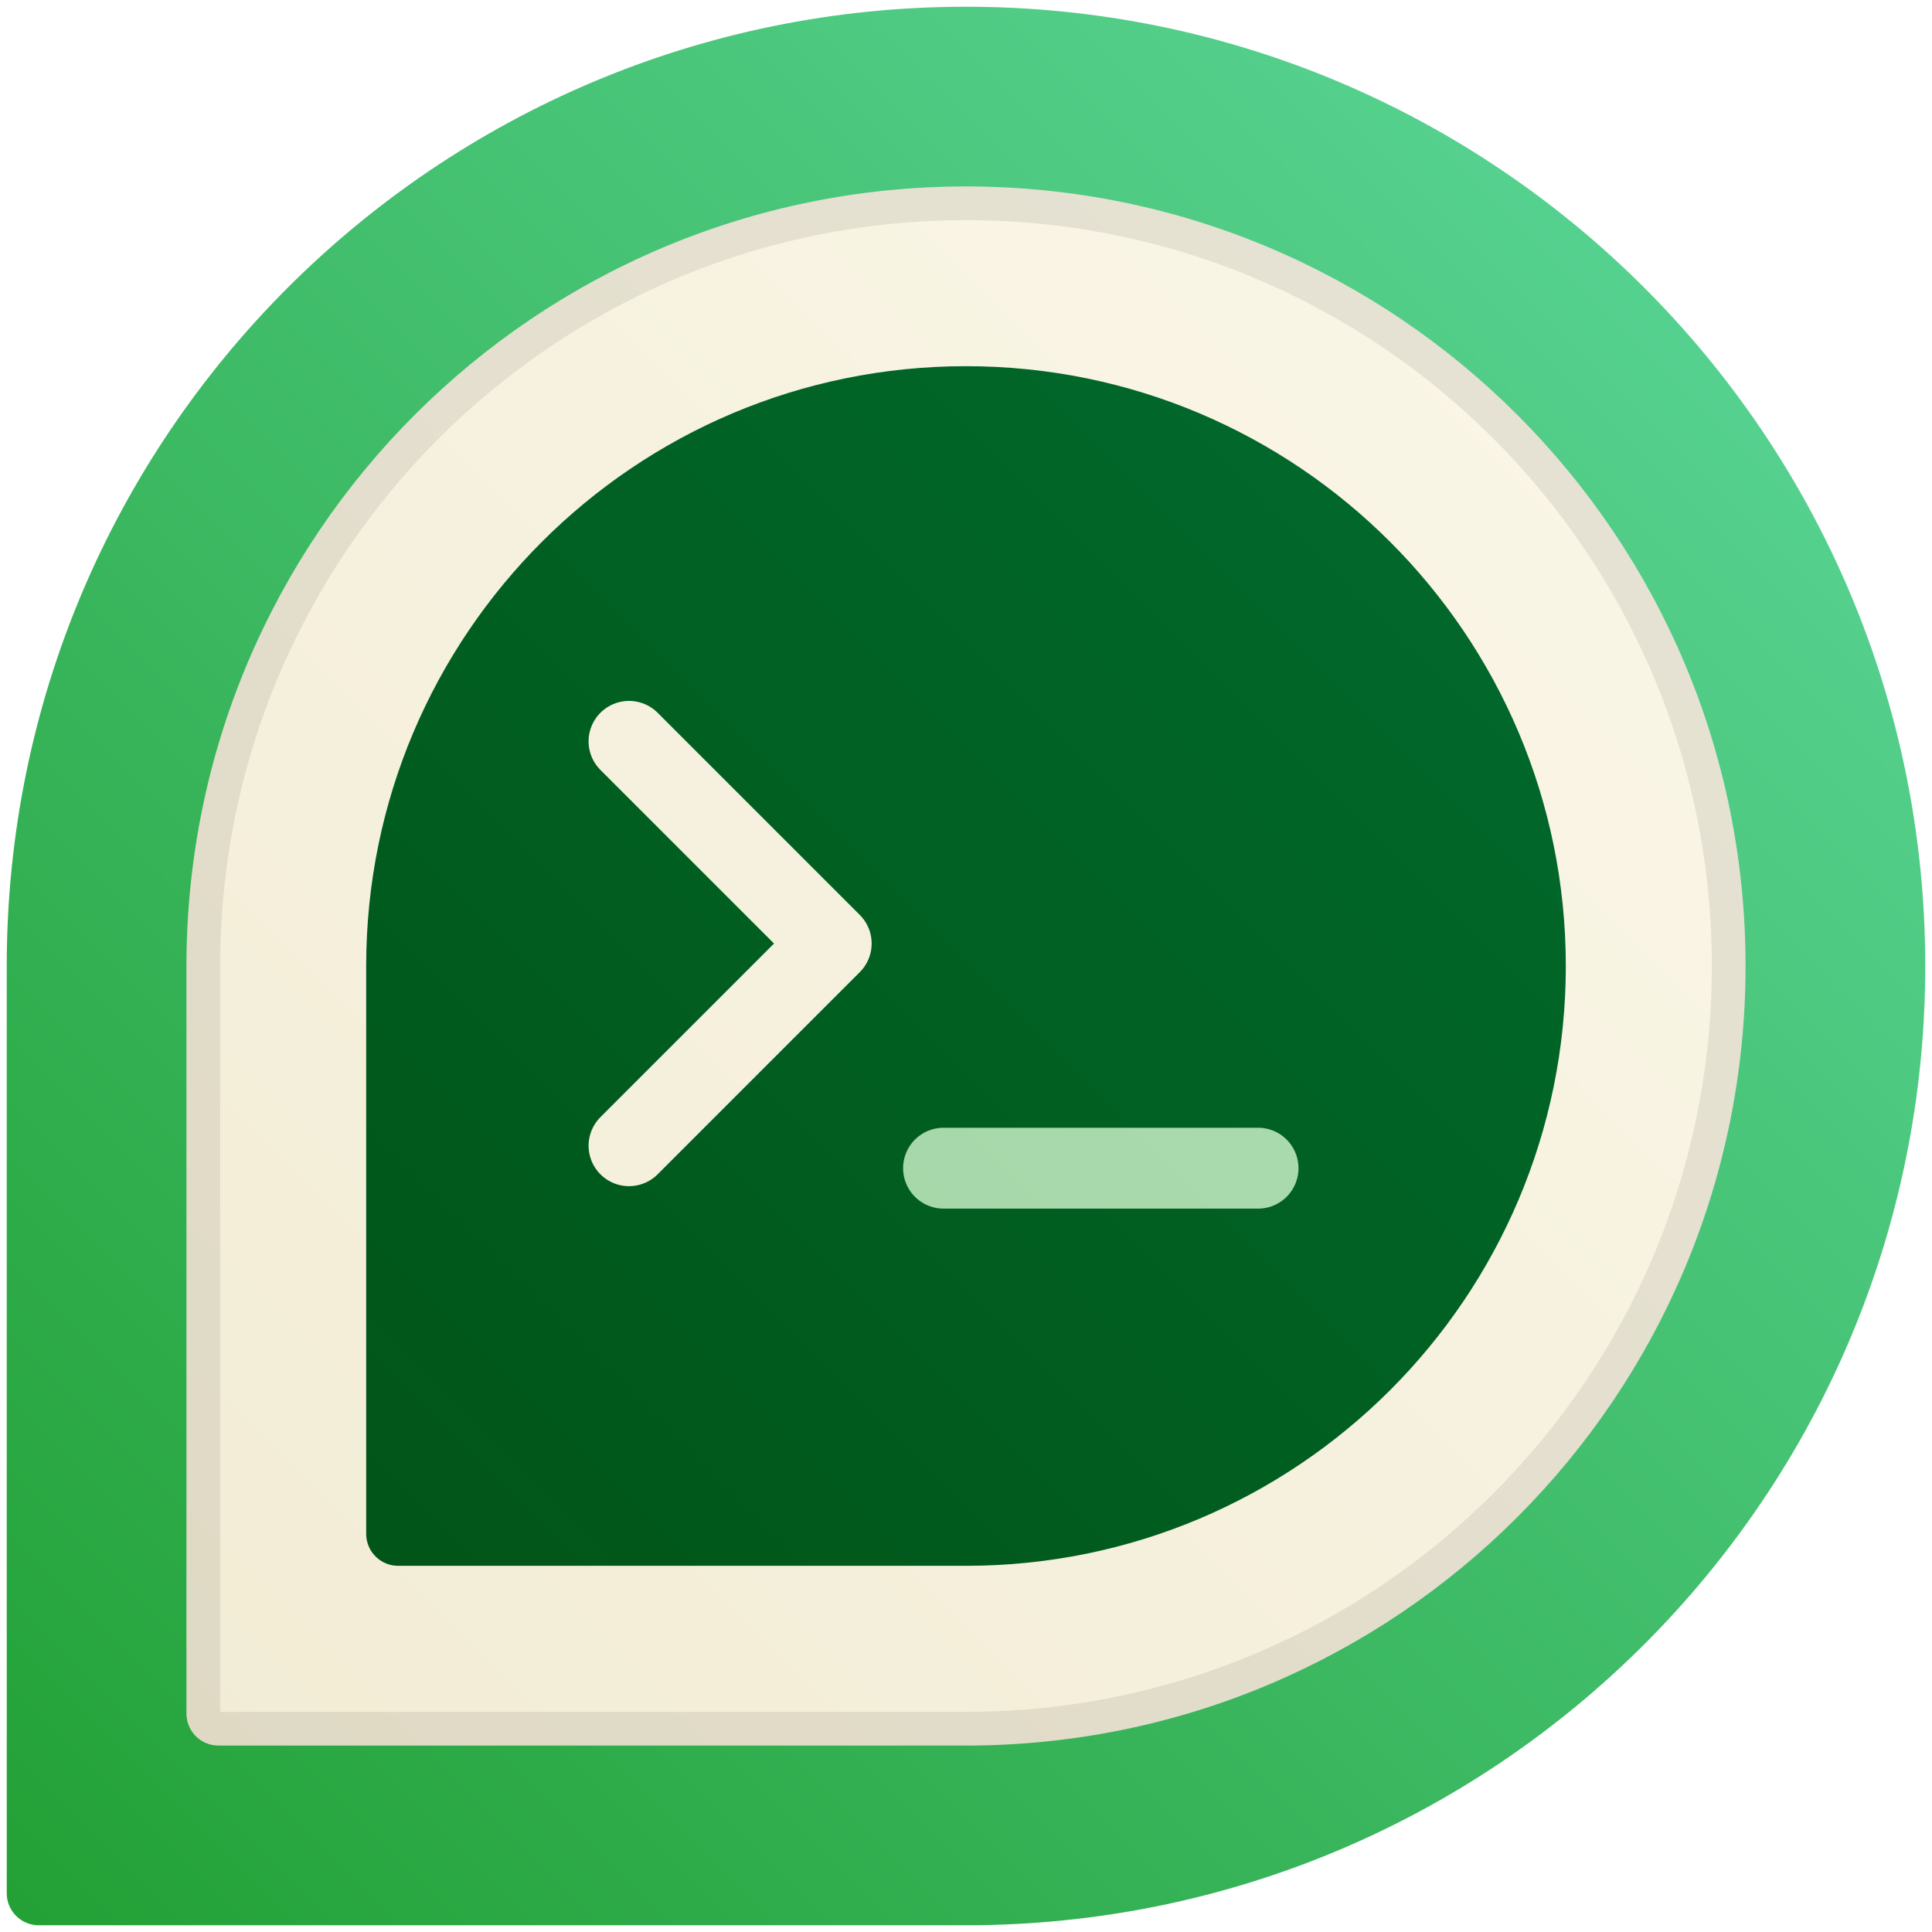
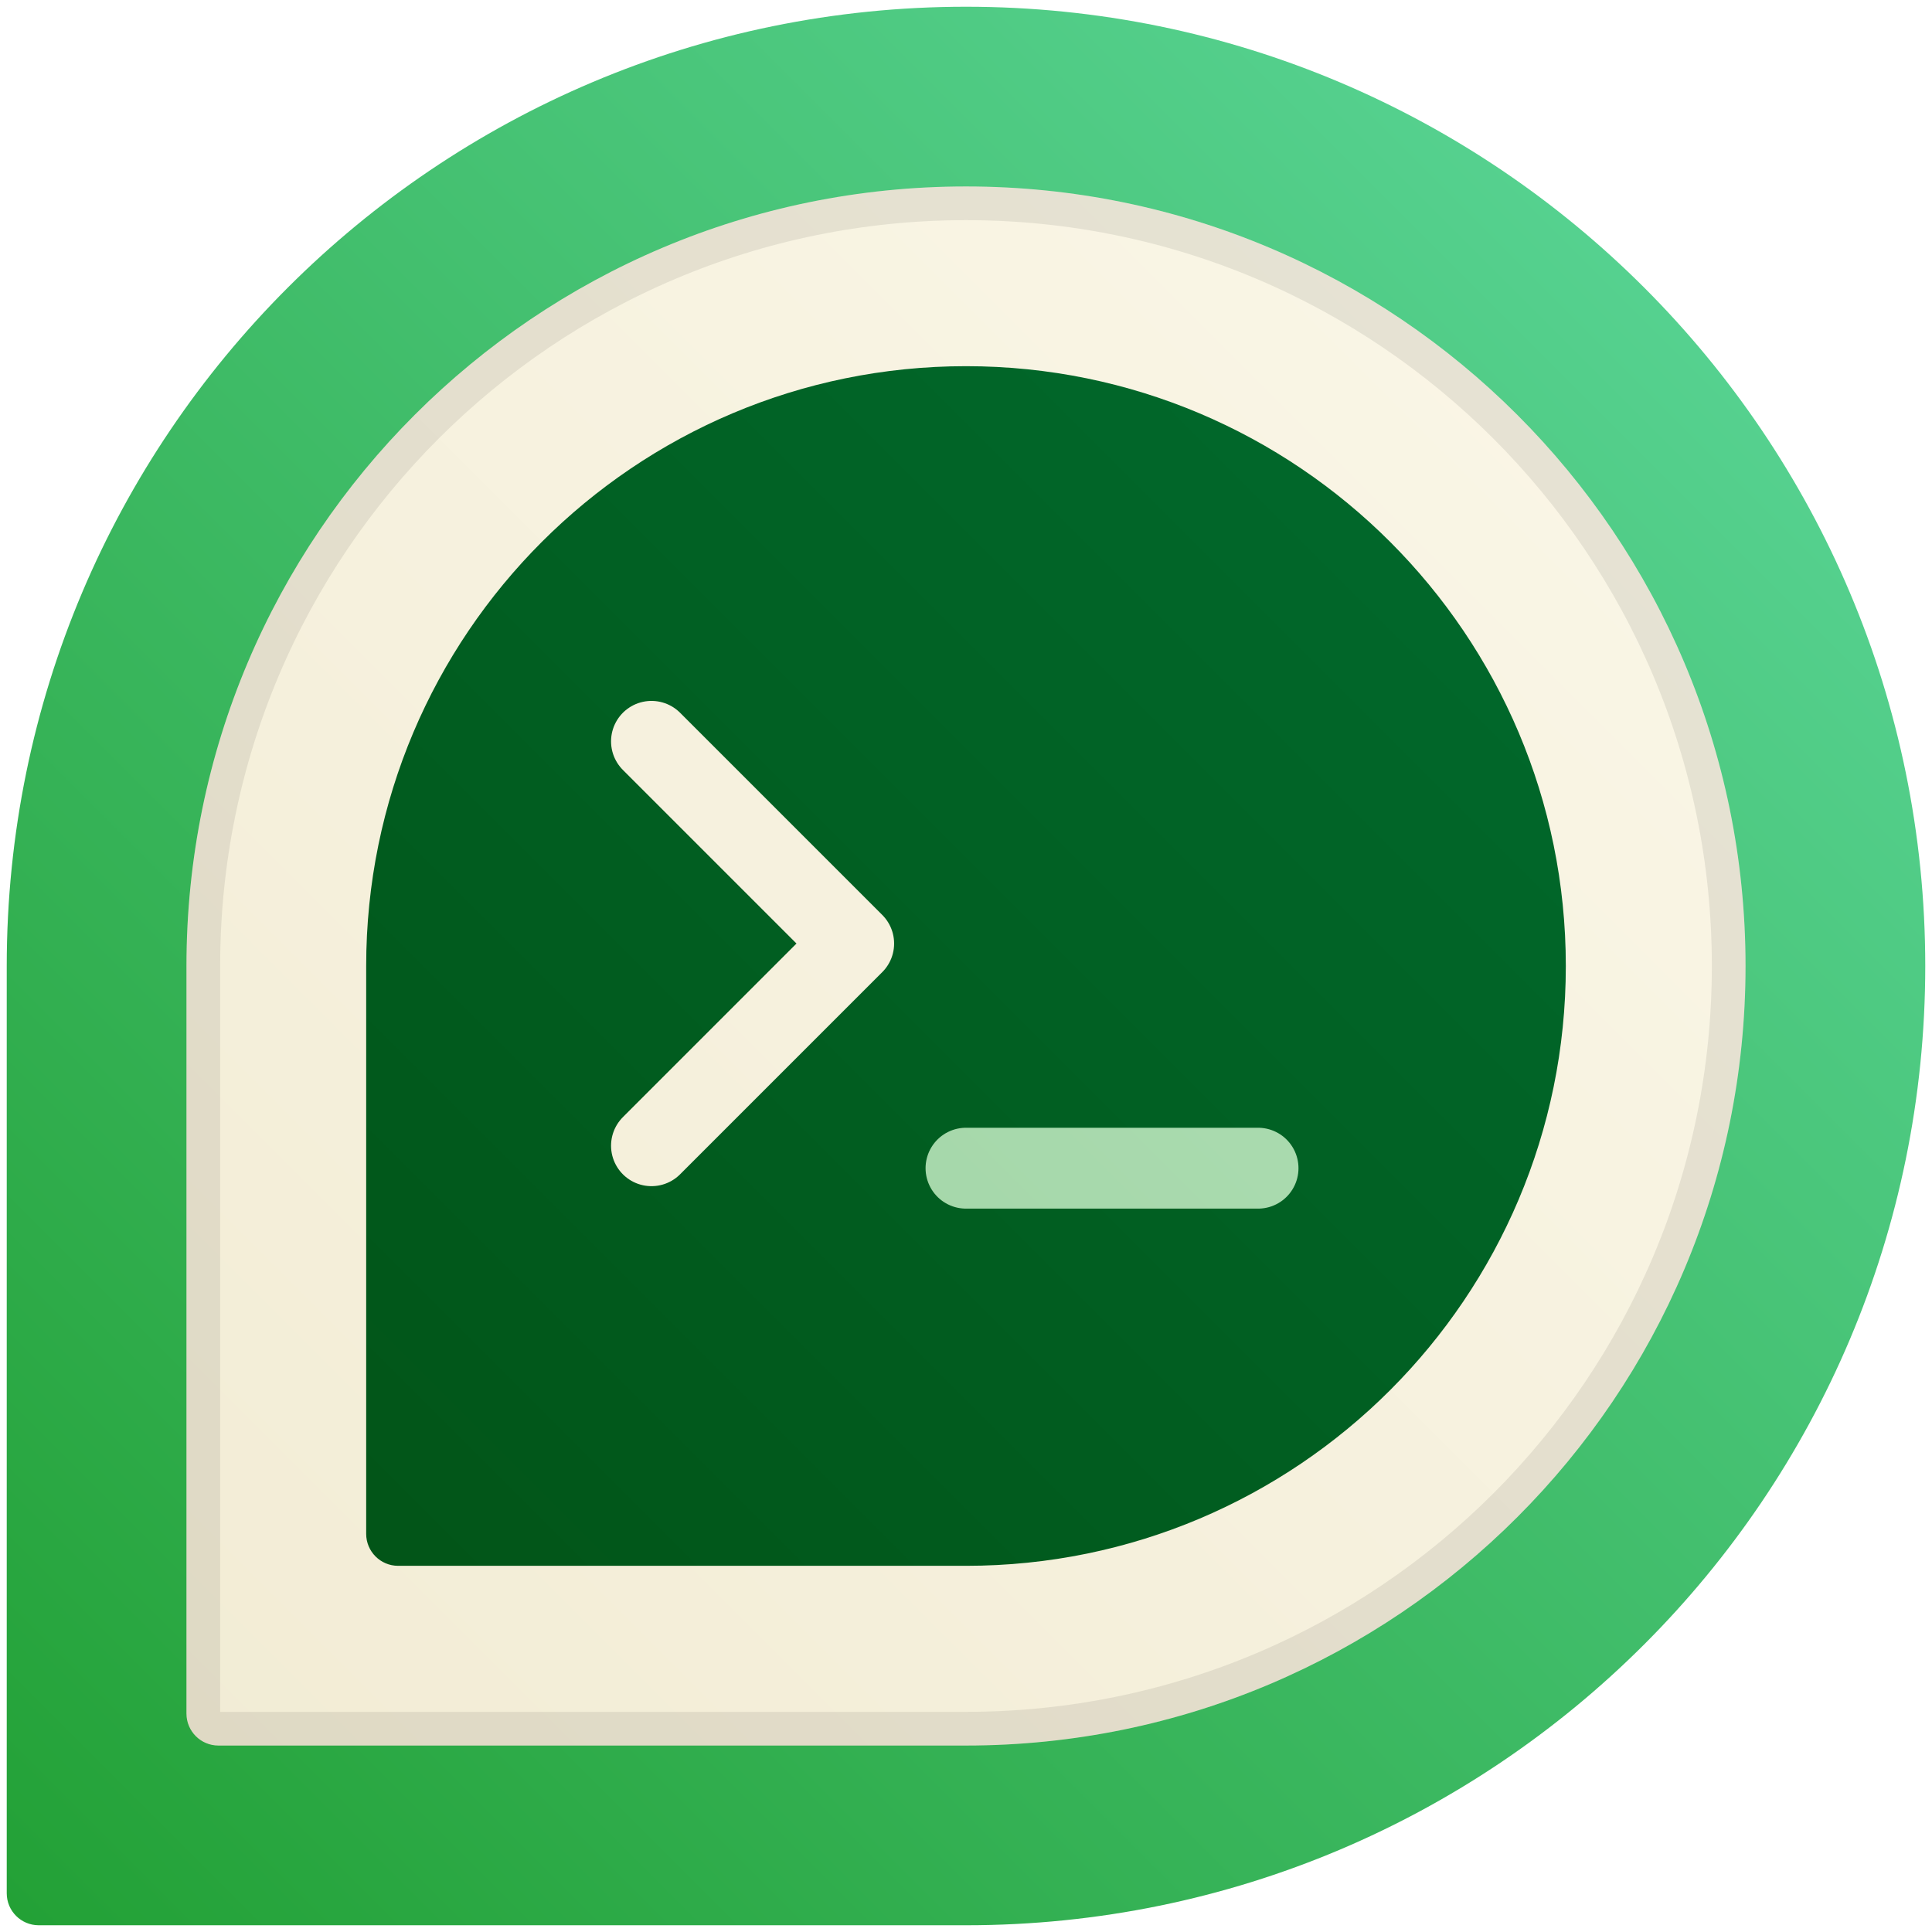
<svg xmlns="http://www.w3.org/2000/svg" width="86" height="86" viewBox="0 0 86 86">
  <defs>
    <linearGradient id="gF" gradientUnits="userSpaceOnUse" x1="0.717" y1="85.283" x2="85.283" y2="0.717">
      <stop offset="0" stop-color="#23A136" />
      <stop offset="1" stop-color="#5ED99E" />
    </linearGradient>
    <linearGradient id="gD" gradientUnits="userSpaceOnUse" x1="0.717" y1="85.283" x2="85.283" y2="0.717">
      <stop offset="0" stop-color="#036819" />
      <stop offset="1" stop-color="#0C8F46" />
    </linearGradient>
    <linearGradient id="gE" gradientUnits="userSpaceOnUse" x1="0.717" y1="85.283" x2="85.283" y2="0.717">
      <stop offset="0" stop-color="#024E11" />
      <stop offset="1" stop-color="#007134" />
-     </linearGradient>
-     <linearGradient id="gL" gradientUnits="userSpaceOnUse" x1="0.717" y1="85.283" x2="85.283" y2="0.717">
-       <stop offset="0" stop-color="#2B8A36" />
-       <stop offset="1" stop-color="#53AF6E" />
    </linearGradient>
    <linearGradient id="gT" gradientUnits="userSpaceOnUse" x1="0.717" y1="85.283" x2="85.283" y2="0.717">
      <stop offset="0" stop-color="#99CE9A" />
      <stop offset="1" stop-color="#B7E5C0" />
    </linearGradient>
    <linearGradient id="gC" gradientUnits="userSpaceOnUse" x1="0.717" y1="85.283" x2="85.283" y2="0.717">
      <stop offset="0" stop-color="#F1EBD3" />
      <stop offset="1" stop-color="#FCF8EA" />
    </linearGradient>
    <radialGradient id="gR" gradientUnits="userSpaceOnUse" cx="40" cy="40" r="24">
      <stop offset="0" stop-color="#53AF6E" />
      <stop offset="1" stop-color="#036819" />
    </radialGradient>
  </defs>
  <path d="M43.000,0.300 H43.000 A42.700,42.700 0 0 1 85.700,43.000 V43.000 A42.700,42.700 0 0 1 43.000,85.700 H1.723 A1.423,1.423 0 0 1 0.300,84.277 V43.000 A42.700,42.700 0 0 1 43.000,0.300 Z" fill="url(#gF)" />
  <path d="M43.000,8.300 H43.000 A34.700,34.700 0 0 1 77.700,43.000 V43.000 A34.700,34.700 0 0 1 43.000,77.700 H9.723 A1.423,1.423 0 0 1 8.300,76.277 V43.000 A34.700,34.700 0 0 1 43.000,8.300 Z" fill="url(#gC)" />
  <clipPath id="face">
    <path d="M43.000,8.300 H43.000 A34.700,34.700 0 0 1 77.700,43.000 V43.000 A34.700,34.700 0 0 1 43.000,77.700 H9.723 A1.423,1.423 0 0 1 8.300,76.277 V43.000 A34.700,34.700 0 0 1 43.000,8.300 Z" />
  </clipPath>
  <path d="M43.000,8.300 H43.000 A34.700,34.700 0 0 1 77.700,43.000 V43.000 A34.700,34.700 0 0 1 43.000,77.700 H9.723 A1.423,1.423 0 0 1 8.300,76.277 V43.000 A34.700,34.700 0 0 1 43.000,8.300 Z" fill="none" stroke="#000000" stroke-opacity="0.08" stroke-width="3" clip-path="url(#face)" />
  <path d="M43.000,16.300 H43.000 A26.700,26.700 0 0 1 69.700,43.000 V43.000 A26.700,26.700 0 0 1 43.000,69.700 H17.723 A1.423,1.423 0 0 1 16.300,68.277 V43.000 A26.700,26.700 0 0 1 43.000,16.300 Z" fill="url(#gE)" />
-   <path d="M28 33L37 42L28 51" fill="none" stroke="url(#gC)" stroke-width="3.6" stroke-linecap="round" stroke-linejoin="round" />
-   <path d="M42 52H56" fill="none" stroke="url(#gT)" stroke-width="3.6" stroke-linecap="round" stroke-linejoin="round" />
+   <path d="M29 33L38 42L29 51" fill="none" stroke="url(#gC)" stroke-width="3.6" stroke-linecap="round" stroke-linejoin="round" />
+   <path d="M43 52H56" fill="none" stroke="url(#gT)" stroke-width="3.6" stroke-linecap="round" stroke-linejoin="round" />
</svg>
